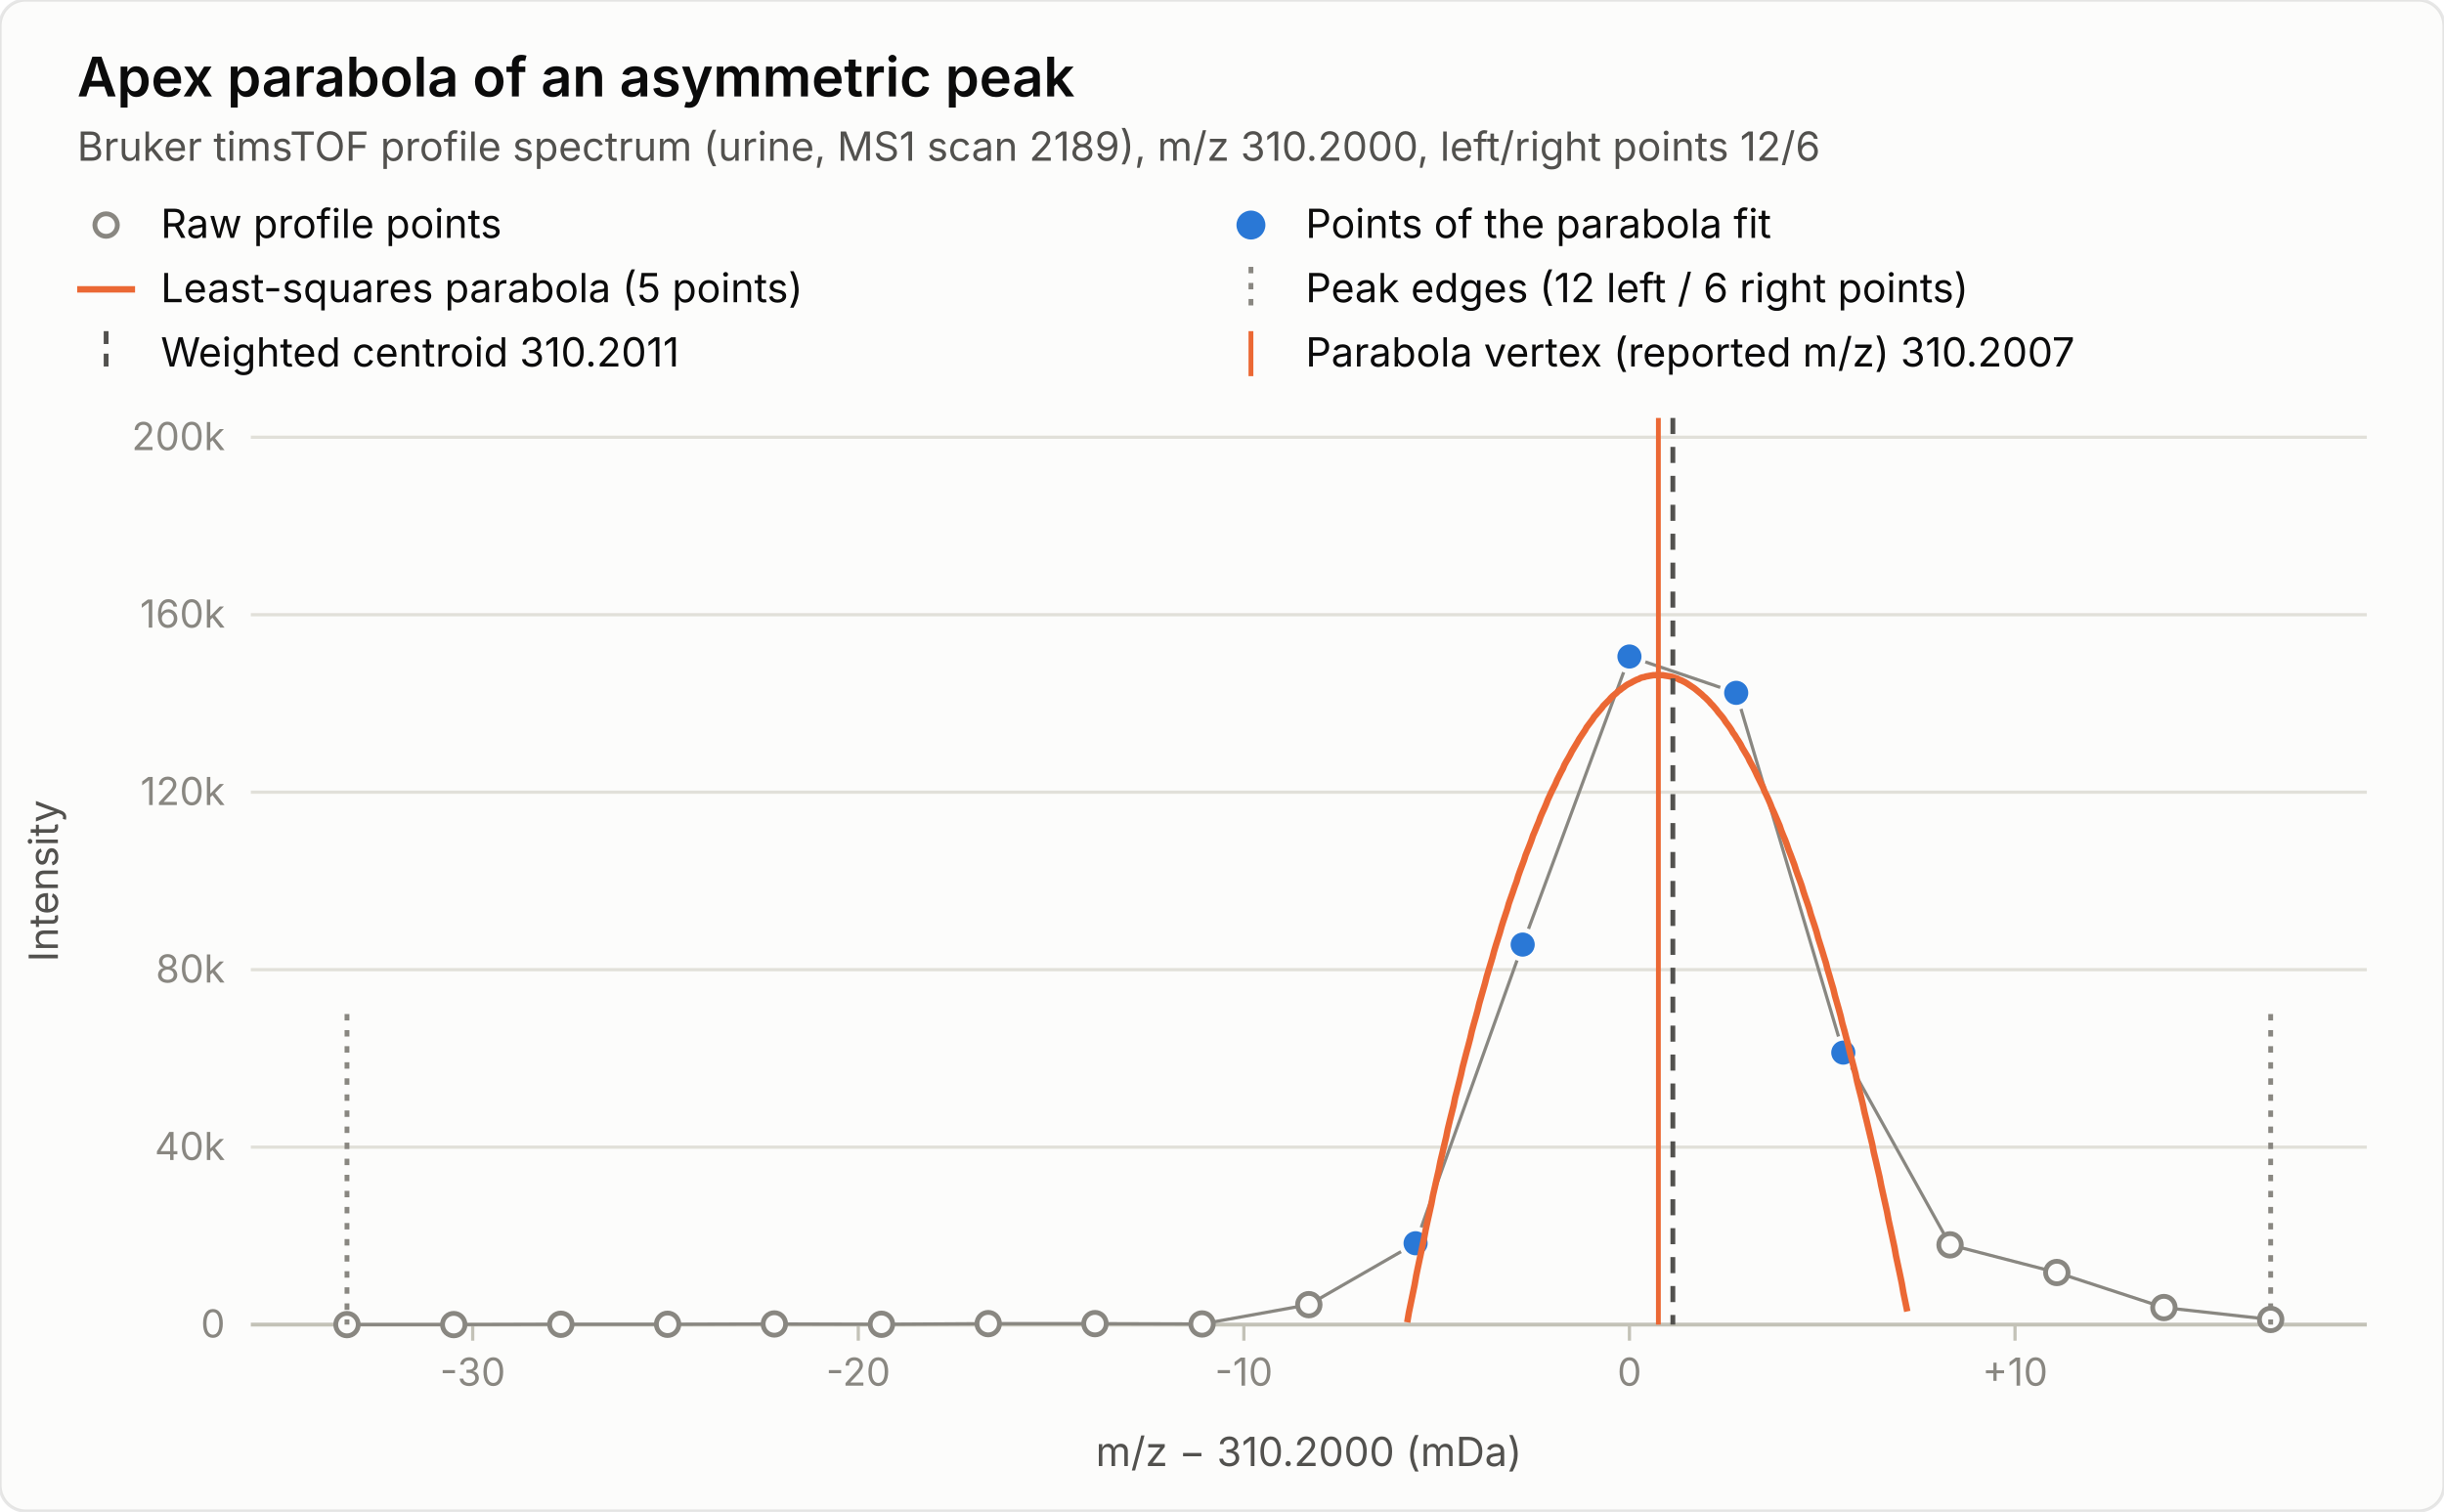
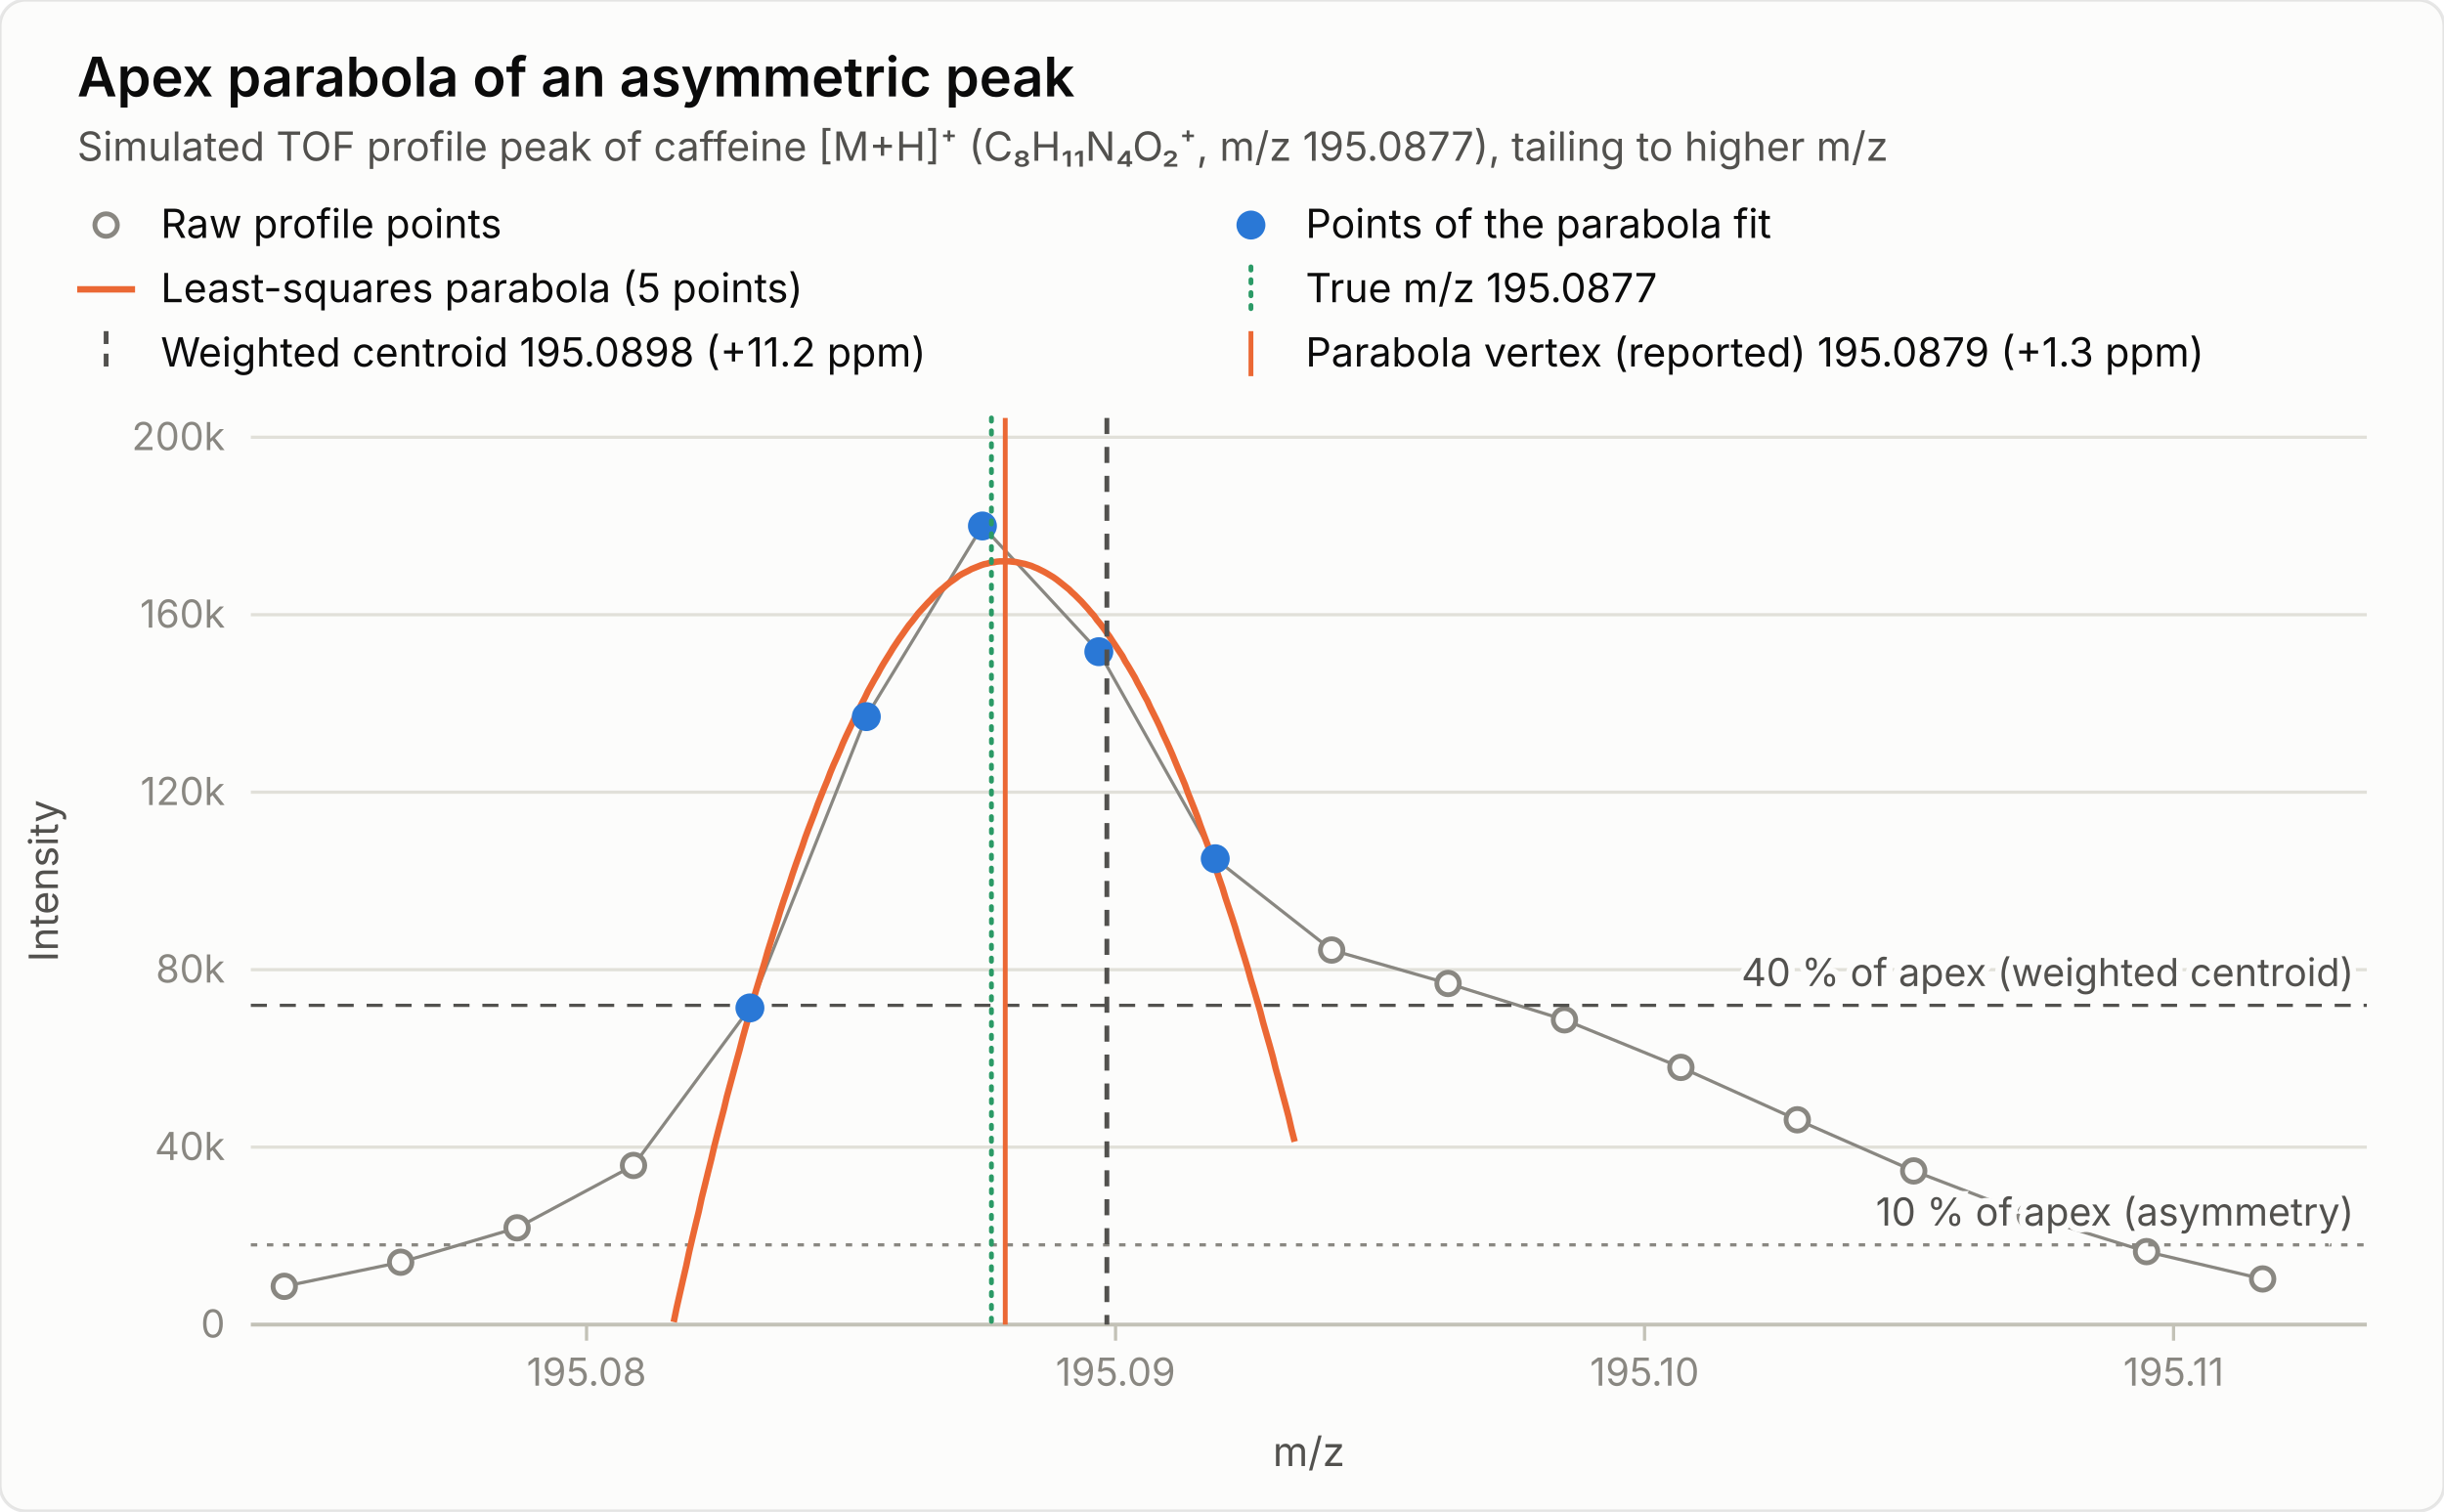
<svg xmlns="http://www.w3.org/2000/svg" viewBox="0 0 760 470" width="760" height="470" font-family="system-ui, -apple-system, Segoe UI, sans-serif">
  <rect width="760" height="470" rx="8" fill="#fcfcfb" stroke="rgba(11,11,11,0.10)" />
  <text x="24" y="30" font-size="17" font-weight="600" fill="#0b0b0b">Apex parabola of an asymmetric peak</text>
-   <text x="24" y="50" font-size="12.5" fill="#52514e">Bruker timsTOF profile spectrum (urine, MS1 scan 2189), m/z 310.2000, left/right points 12/6</text>
+   <text x="24" y="50" font-size="12.5" fill="#52514e">Simulated TOF profile peak of caffeine [M+H]⁺ (C₈H₁₁N₄O₂⁺, m/z 195.0877), tailing to higher m/z</text>
  <line x1="78" x2="736" y1="412.0" y2="412.0" stroke="#c3c2b7" stroke-width="1.2" />
  <text x="70" y="416.0" font-size="12" fill="#898781" text-anchor="end">0</text>
  <line x1="78" x2="736" y1="356.8" y2="356.8" stroke="#e1e0d9" stroke-width="1" />
  <text x="70" y="360.8" font-size="12" fill="#898781" text-anchor="end">40k</text>
  <line x1="78" x2="736" y1="301.6" y2="301.6" stroke="#e1e0d9" stroke-width="1" />
  <text x="70" y="305.6" font-size="12" fill="#898781" text-anchor="end">80k</text>
  <line x1="78" x2="736" y1="246.4" y2="246.4" stroke="#e1e0d9" stroke-width="1" />
  <text x="70" y="250.4" font-size="12" fill="#898781" text-anchor="end">120k</text>
  <line x1="78" x2="736" y1="191.2" y2="191.2" stroke="#e1e0d9" stroke-width="1" />
  <text x="70" y="195.2" font-size="12" fill="#898781" text-anchor="end">160k</text>
  <line x1="78" x2="736" y1="136.0" y2="136.0" stroke="#e1e0d9" stroke-width="1" />
  <text x="70" y="140.0" font-size="12" fill="#898781" text-anchor="end">200k</text>
-   <line x1="147.0" x2="147.0" y1="412" y2="417" stroke="#c3c2b7" />
-   <text x="147.0" y="431" font-size="12" fill="#898781" text-anchor="middle">-30</text>
-   <line x1="266.9" x2="266.9" y1="412" y2="417" stroke="#c3c2b7" />
-   <text x="266.9" y="431" font-size="12" fill="#898781" text-anchor="middle">-20</text>
-   <line x1="386.8" x2="386.8" y1="412" y2="417" stroke="#c3c2b7" />
-   <text x="386.8" y="431" font-size="12" fill="#898781" text-anchor="middle">-10</text>
-   <line x1="506.7" x2="506.7" y1="412" y2="417" stroke="#c3c2b7" />
-   <text x="506.7" y="431" font-size="12" fill="#898781" text-anchor="middle">0</text>
-   <line x1="626.6" x2="626.6" y1="412" y2="417" stroke="#c3c2b7" />
-   <text x="626.6" y="431" font-size="12" fill="#898781" text-anchor="middle">+10</text>
-   <text x="407" y="456" font-size="12.5" fill="#52514e" text-anchor="middle">m/z − 310.2000 (mDa)</text>
+   <line x1="182.4" x2="182.4" y1="412" y2="417" stroke="#c3c2b7" />
+   <text x="182.4" y="431" font-size="12" fill="#898781" text-anchor="middle">195.08</text>
+   <line x1="346.9" x2="346.9" y1="412" y2="417" stroke="#c3c2b7" />
+   <text x="346.9" y="431" font-size="12" fill="#898781" text-anchor="middle">195.09</text>
+   <line x1="511.4" x2="511.4" y1="412" y2="417" stroke="#c3c2b7" />
+   <text x="511.4" y="431" font-size="12" fill="#898781" text-anchor="middle">195.10</text>
+   <line x1="675.9" x2="675.9" y1="412" y2="417" stroke="#c3c2b7" />
+   <text x="675.9" y="431" font-size="12" fill="#898781" text-anchor="middle">195.11</text>
+   <text x="407" y="456" font-size="12.5" fill="#52514e" text-anchor="middle">m/z</text>
  <text transform="translate(18 274) rotate(-90)" font-size="12.5" fill="#52514e" text-anchor="middle">Intensity</text>
-   <polyline points="107.9,412.0 141.1,412.0 174.4,411.9 207.6,411.9 240.8,411.8 274.1,411.9 307.3,411.7 340.5,411.7 373.8,411.8 407.0,405.8 440.2,386.7 473.5,293.8 506.7,204.2 539.9,215.5 573.2,327.4 606.4,387.2 639.6,395.8 672.9,406.7 706.1,410.4" fill="none" stroke="#898781" stroke-width="1" />
-   <circle cx="107.9" cy="412.0" r="3.5" fill="#fcfcfb" stroke="#898781" stroke-width="1.5" />
-   <circle cx="141.1" cy="412.0" r="3.5" fill="#fcfcfb" stroke="#898781" stroke-width="1.5" />
-   <circle cx="174.4" cy="411.9" r="3.5" fill="#fcfcfb" stroke="#898781" stroke-width="1.5" />
-   <circle cx="207.6" cy="411.9" r="3.5" fill="#fcfcfb" stroke="#898781" stroke-width="1.5" />
-   <circle cx="240.8" cy="411.8" r="3.5" fill="#fcfcfb" stroke="#898781" stroke-width="1.5" />
-   <circle cx="274.1" cy="411.9" r="3.5" fill="#fcfcfb" stroke="#898781" stroke-width="1.5" />
-   <circle cx="307.3" cy="411.7" r="3.5" fill="#fcfcfb" stroke="#898781" stroke-width="1.5" />
-   <circle cx="340.5" cy="411.7" r="3.5" fill="#fcfcfb" stroke="#898781" stroke-width="1.5" />
-   <circle cx="373.8" cy="411.8" r="3.5" fill="#fcfcfb" stroke="#898781" stroke-width="1.5" />
-   <circle cx="407.0" cy="405.8" r="3.5" fill="#fcfcfb" stroke="#898781" stroke-width="1.5" />
-   <circle cx="440.2" cy="386.7" r="4.5" fill="#2a78d6" stroke="#fcfcfb" stroke-width="1.5" />
-   <circle cx="473.5" cy="293.8" r="4.5" fill="#2a78d6" stroke="#fcfcfb" stroke-width="1.5" />
-   <circle cx="506.7" cy="204.2" r="4.5" fill="#2a78d6" stroke="#fcfcfb" stroke-width="1.5" />
-   <circle cx="539.9" cy="215.5" r="4.5" fill="#2a78d6" stroke="#fcfcfb" stroke-width="1.5" />
-   <circle cx="573.2" cy="327.4" r="4.5" fill="#2a78d6" stroke="#fcfcfb" stroke-width="1.5" />
-   <circle cx="606.4" cy="387.2" r="3.5" fill="#fcfcfb" stroke="#898781" stroke-width="1.5" />
-   <circle cx="639.6" cy="395.8" r="3.5" fill="#fcfcfb" stroke="#898781" stroke-width="1.5" />
-   <circle cx="672.9" cy="406.7" r="3.5" fill="#fcfcfb" stroke="#898781" stroke-width="1.5" />
-   <circle cx="706.1" cy="410.4" r="3.5" fill="#fcfcfb" stroke="#898781" stroke-width="1.5" />
-   <polyline points="437.6,411.3 438.1,408.3 438.7,405.4 439.3,402.5 439.9,399.6 440.4,396.7 441.0,393.8 441.6,391.0 442.2,388.2 442.8,385.4 443.3,382.7 443.9,379.9 444.5,377.2 445.1,374.5 445.6,371.8 446.2,369.2 446.8,366.5 447.4,363.9 447.9,361.3 448.5,358.8 449.1,356.2 449.7,353.7 450.2,351.2 450.8,348.7 451.4,346.3 452.0,343.9 452.5,341.4 453.1,339.1 453.7,336.7 454.3,334.3 454.8,332.0 455.4,329.7 456.0,327.4 456.6,325.2 457.2,322.9 457.7,320.7 458.3,318.5 458.9,316.4 459.5,314.2 460.0,312.1 460.6,310.0 461.2,307.9 461.8,305.8 462.3,303.8 462.9,301.8 463.5,299.8 464.1,297.8 464.6,295.9 465.2,293.9 465.8,292.0 466.4,290.1 466.9,288.3 467.5,286.4 468.1,284.6 468.7,282.8 469.2,281.0 469.8,279.3 470.4,277.6 471.0,275.8 471.6,274.2 472.1,272.5 472.7,270.8 473.3,269.2 473.9,267.6 474.4,266.0 475.0,264.5 475.6,263.0 476.2,261.4 476.7,259.9 477.3,258.5 477.9,257.0 478.5,255.6 479.0,254.2 479.6,252.8 480.2,251.5 480.8,250.1 481.3,248.8 481.9,247.5 482.5,246.2 483.1,245.0 483.7,243.8 484.2,242.6 484.8,241.4 485.4,240.2 486.0,239.1 486.5,237.9 487.1,236.8 487.7,235.8 488.3,234.7 488.8,233.7 489.4,232.7 490.0,231.7 490.6,230.7 491.1,229.8 491.7,228.9 492.3,228.0 492.9,227.1 493.4,226.2 494.0,225.4 494.6,224.6 495.2,223.8 495.7,223.0 496.3,222.3 496.9,221.6 497.5,220.9 498.1,220.2 498.6,219.5 499.2,218.9 499.8,218.3 500.4,217.7 500.9,217.1 501.5,216.5 502.1,216.0 502.7,215.5 503.2,215.0 503.8,214.6 504.4,214.1 505.0,213.7 505.5,213.3 506.1,212.9 506.7,212.6 507.3,212.3 507.8,212.0 508.4,211.7 509.0,211.4 509.6,211.2 510.1,210.9 510.7,210.7 511.3,210.6 511.9,210.4 512.5,210.3 513.0,210.2 513.6,210.1 514.2,210.0 514.8,210.0 515.3,209.9 515.9,209.9 516.5,210.0 517.1,210.0 517.6,210.1 518.2,210.2 518.8,210.3 519.4,210.4 519.9,210.5 520.5,210.7 521.1,210.9 521.7,211.1 522.2,211.4 522.8,211.6 523.4,211.9 524.0,212.2 524.5,212.5 525.1,212.9 525.7,213.3 526.3,213.7 526.9,214.1 527.4,214.5 528.0,215.0 528.6,215.5 529.2,216.0 529.7,216.5 530.3,217.0 530.9,217.6 531.5,218.2 532.0,218.8 532.6,219.4 533.2,220.1 533.8,220.8 534.3,221.5 534.9,222.2 535.5,222.9 536.1,223.7 536.6,224.5 537.2,225.3 537.8,226.1 538.4,227.0 538.9,227.9 539.5,228.7 540.1,229.7 540.7,230.6 541.3,231.6 541.8,232.6 542.4,233.6 543.0,234.6 543.6,235.6 544.1,236.7 544.7,237.8 545.3,238.9 545.9,240.1 546.4,241.2 547.0,242.4 547.6,243.6 548.2,244.8 548.7,246.1 549.3,247.3 549.9,248.6 550.5,250.0 551.0,251.3 551.6,252.6 552.2,254.0 552.8,255.4 553.4,256.8 553.9,258.3 554.5,259.8 555.1,261.2 555.7,262.8 556.2,264.3 556.8,265.8 557.4,267.4 558.0,269.0 558.5,270.6 559.1,272.3 559.7,273.9 560.3,275.6 560.8,277.3 561.4,279.1 562.0,280.8 562.6,282.6 563.1,284.4 563.7,286.2 564.3,288.0 564.9,289.9 565.4,291.8 566.0,293.7 566.6,295.6 567.2,297.6 567.8,299.5 568.3,301.5 568.9,303.5 569.5,305.6 570.1,307.6 570.6,309.7 571.2,311.8 571.8,313.9 572.4,316.1 572.9,318.3 573.5,320.4 574.1,322.7 574.7,324.9 575.2,327.1 575.8,329.4 576.4,331.7 577.0,334.0 577.5,336.4 578.1,338.8 578.7,341.1 579.3,343.6 579.8,346.0 580.4,348.4 581.0,350.9 581.6,353.4 582.2,355.9 582.7,358.5 583.3,361.0 583.9,363.6 584.5,366.2 585.0,368.8 585.6,371.5 586.2,374.2 586.8,376.9 587.3,379.6 587.9,382.3 588.5,385.1 589.1,387.9 589.6,390.7 590.2,393.5 590.8,396.3 591.4,399.2 591.9,402.1 592.5,405.0 593.1,407.9" fill="none" stroke="#eb6834" stroke-width="2" stroke-linejoin="round" />
-   <line x1="107.9" x2="107.9" y1="315.4" y2="412" stroke="#898781" stroke-width="1.5" stroke-dasharray="2 3" />
-   <line x1="706.1" x2="706.1" y1="315.4" y2="412" stroke="#898781" stroke-width="1.5" stroke-dasharray="2 3" />
-   <line x1="520.2" x2="520.2" y1="130" y2="412" stroke="#52514e" stroke-width="1.5" stroke-dasharray="5 4" />
-   <line x1="515.7" x2="515.7" y1="130" y2="412" stroke="#eb6834" stroke-width="1.5" />
+   <polyline points="88.4,400.1 124.6,392.6 160.8,381.9 197.0,362.5 233.2,313.5 269.4,222.9 305.5,163.6 341.7,202.7 377.9,267.1 414.1,295.5 450.3,305.9 486.5,317.2 522.7,332.0 558.9,348.3 595.1,364.2 631.3,378.1 667.5,389.3 703.6,397.8" fill="none" stroke="#898781" stroke-width="1" />
+   <circle cx="88.4" cy="400.1" r="3.5" fill="#fcfcfb" stroke="#898781" stroke-width="1.5" />
+   <circle cx="124.6" cy="392.6" r="3.5" fill="#fcfcfb" stroke="#898781" stroke-width="1.5" />
+   <circle cx="160.8" cy="381.9" r="3.5" fill="#fcfcfb" stroke="#898781" stroke-width="1.5" />
+   <circle cx="197.0" cy="362.5" r="3.5" fill="#fcfcfb" stroke="#898781" stroke-width="1.5" />
+   <circle cx="414.1" cy="295.5" r="3.5" fill="#fcfcfb" stroke="#898781" stroke-width="1.5" />
+   <circle cx="450.3" cy="305.9" r="3.5" fill="#fcfcfb" stroke="#898781" stroke-width="1.5" />
+   <circle cx="486.5" cy="317.2" r="3.5" fill="#fcfcfb" stroke="#898781" stroke-width="1.5" />
+   <circle cx="522.7" cy="332.0" r="3.5" fill="#fcfcfb" stroke="#898781" stroke-width="1.5" />
+   <circle cx="558.9" cy="348.3" r="3.5" fill="#fcfcfb" stroke="#898781" stroke-width="1.5" />
+   <circle cx="595.1" cy="364.2" r="3.5" fill="#fcfcfb" stroke="#898781" stroke-width="1.5" />
+   <circle cx="631.3" cy="378.1" r="3.5" fill="#fcfcfb" stroke="#898781" stroke-width="1.5" />
+   <circle cx="667.5" cy="389.3" r="3.5" fill="#fcfcfb" stroke="#898781" stroke-width="1.5" />
+   <circle cx="703.6" cy="397.8" r="3.5" fill="#fcfcfb" stroke="#898781" stroke-width="1.5" />
+   <line x1="78" x2="736" y1="387.2" y2="387.2" stroke="#898781" stroke-width="1" stroke-dasharray="2 3" />
+   <text x="732" y="381.2" font-size="12" fill="#52514e" text-anchor="end" stroke="#fcfcfb" stroke-width="4" paint-order="stroke">10 % of apex (asymmetry)</text>
+   <line x1="78" x2="736" y1="312.7" y2="312.7" stroke="#52514e" stroke-width="1" stroke-dasharray="5 4" />
+   <text x="732" y="306.7" font-size="12" fill="#52514e" text-anchor="end" stroke="#fcfcfb" stroke-width="4" paint-order="stroke">40 % of apex (weighted centroid)</text>
+   <polyline points="209.5,411.2 210.4,406.8 211.4,402.4 212.4,398.0 213.4,393.7 214.3,389.4 215.3,385.1 216.3,380.9 217.3,376.8 218.2,372.6 219.2,368.6 220.2,364.5 221.2,360.5 222.1,356.6 223.1,352.7 224.1,348.8 225.1,345.0 226.0,341.2 227.0,337.5 228.0,333.8 229.0,330.1 230.0,326.5 230.9,323.0 231.9,319.4 232.9,316.0 233.9,312.5 234.8,309.1 235.8,305.8 236.8,302.5 237.8,299.2 238.7,296.0 239.7,292.8 240.7,289.6 241.7,286.5 242.6,283.5 243.6,280.4 244.6,277.5 245.6,274.5 246.5,271.7 247.5,268.8 248.5,266.0 249.5,263.2 250.4,260.5 251.4,257.8 252.4,255.2 253.4,252.6 254.3,250.1 255.3,247.6 256.3,245.1 257.3,242.7 258.2,240.3 259.2,237.9 260.2,235.7 261.2,233.4 262.1,231.2 263.1,229.0 264.1,226.9 265.1,224.8 266.0,222.8 267.0,220.8 268.0,218.8 269.0,216.9 269.9,215.0 270.9,213.2 271.9,211.4 272.9,209.7 273.8,208.0 274.8,206.3 275.8,204.7 276.8,203.1 277.7,201.6 278.7,200.1 279.7,198.6 280.7,197.2 281.6,195.9 282.6,194.5 283.6,193.3 284.6,192.0 285.5,190.8 286.5,189.7 287.5,188.6 288.5,187.5 289.5,186.5 290.4,185.5 291.4,184.5 292.4,183.6 293.4,182.8 294.3,182.0 295.3,181.2 296.3,180.5 297.3,179.8 298.2,179.1 299.2,178.5 300.2,178.0 301.2,177.5 302.1,177.0 303.1,176.6 304.1,176.2 305.1,175.8 306.0,175.5 307.0,175.3 308.0,175.0 309.0,174.9 309.9,174.7 310.9,174.6 311.9,174.6 312.9,174.6 313.8,174.6 314.8,174.7 315.8,174.8 316.8,175.0 317.7,175.2 318.7,175.4 319.7,175.7 320.7,176.0 321.6,176.4 322.6,176.8 323.6,177.3 324.6,177.8 325.5,178.3 326.5,178.9 327.5,179.5 328.5,180.2 329.4,180.9 330.4,181.7 331.4,182.5 332.4,183.3 333.3,184.2 334.3,185.1 335.3,186.1 336.3,187.1 337.2,188.1 338.2,189.2 339.2,190.4 340.2,191.5 341.1,192.8 342.1,194.0 343.1,195.3 344.1,196.7 345.1,198.1 346.0,199.5 347.0,201.0 348.0,202.5 349.0,204.0 349.9,205.7 350.9,207.3 351.9,209.0 352.9,210.7 353.8,212.5 354.8,214.3 355.8,216.2 356.8,218.0 357.7,220.0 358.7,222.0 359.7,224.0 360.7,226.1 361.6,228.2 362.6,230.3 363.6,232.5 364.6,234.8 365.5,237.0 366.5,239.4 367.5,241.7 368.5,244.1 369.4,246.6 370.4,249.1 371.4,251.6 372.4,254.2 373.3,256.8 374.3,259.5 375.3,262.2 376.3,264.9 377.2,267.7 378.2,270.5 379.2,273.4 380.2,276.3 381.1,279.3 382.1,282.3 383.1,285.3 384.1,288.4 385.0,291.5 386.0,294.7 387.0,297.9 388.0,301.2 388.9,304.5 389.9,307.8 390.9,311.2 391.9,314.6 392.8,318.1 393.8,321.6 394.8,325.1 395.8,328.7 396.7,332.4 397.7,336.0 398.7,339.8 399.7,343.5 400.7,347.3 401.6,351.2 402.6,355.1" fill="none" stroke="#eb6834" stroke-width="2" stroke-linejoin="round" />
+   <circle cx="233.2" cy="313.5" r="4.5" fill="#2a78d6" />
+   <circle cx="269.4" cy="222.9" r="4.5" fill="#2a78d6" />
+   <circle cx="305.5" cy="163.6" r="4.5" fill="#2a78d6" />
+   <circle cx="341.7" cy="202.7" r="4.5" fill="#2a78d6" />
+   <circle cx="377.9" cy="267.1" r="4.5" fill="#2a78d6" />
+   <line x1="308.3" x2="308.3" y1="130" y2="412" stroke="#2b9a66" stroke-width="1.5" stroke-dasharray="1 3" stroke-linecap="round" />
+   <line x1="344.2" x2="344.2" y1="130" y2="412" stroke="#52514e" stroke-width="1.5" stroke-dasharray="5 4" />
+   <line x1="312.6" x2="312.6" y1="130" y2="412" stroke="#eb6834" stroke-width="1.5" />
  <circle cx="33" cy="70" r="3.5" fill="#fcfcfb" stroke="#898781" stroke-width="1.5" />
  <text x="50" y="74" font-size="12.5" fill="#0b0b0b">Raw profile points</text>
  <circle cx="389" cy="70" r="4.5" fill="#2a78d6" />
  <text x="406" y="74" font-size="12.5" fill="#0b0b0b">Points of the parabola fit</text>
  <line x1="24" x2="42" y1="90" y2="90" stroke="#eb6834" stroke-width="2" />
  <text x="50" y="94" font-size="12.5" fill="#0b0b0b">Least-squares parabola (5 points)</text>
-   <line x1="389" x2="389" y1="83" y2="97" stroke="#898781" stroke-width="1.5" stroke-dasharray="2 3" />
-   <text x="406" y="94" font-size="12.5" fill="#0b0b0b">Peak edges (12 left / 6 right points)</text>
+   <line x1="389" x2="389" y1="83" y2="97" stroke="#2b9a66" stroke-width="1.5" stroke-dasharray="1 3" stroke-linecap="round" />
+   <text x="406" y="94" font-size="12.5" fill="#0b0b0b">True m/z  195.0877</text>
  <line x1="33" x2="33" y1="103" y2="117" stroke="#52514e" stroke-width="1.5" stroke-dasharray="4 3" />
-   <text x="50" y="114" font-size="12.5" fill="#0b0b0b">Weighted centroid  310.2011</text>
+   <text x="50" y="114" font-size="12.5" fill="#0b0b0b">Weighted centroid  195.0898 (+11.2 ppm)</text>
  <line x1="389" x2="389" y1="103" y2="117" stroke="#eb6834" stroke-width="1.5" />
-   <text x="406" y="114" font-size="12.5" fill="#0b0b0b">Parabola vertex (reported m/z)  310.2007</text>
+   <text x="406" y="114" font-size="12.5" fill="#0b0b0b">Parabola vertex (reported)  195.0879 (+1.3 ppm)</text>
</svg>
